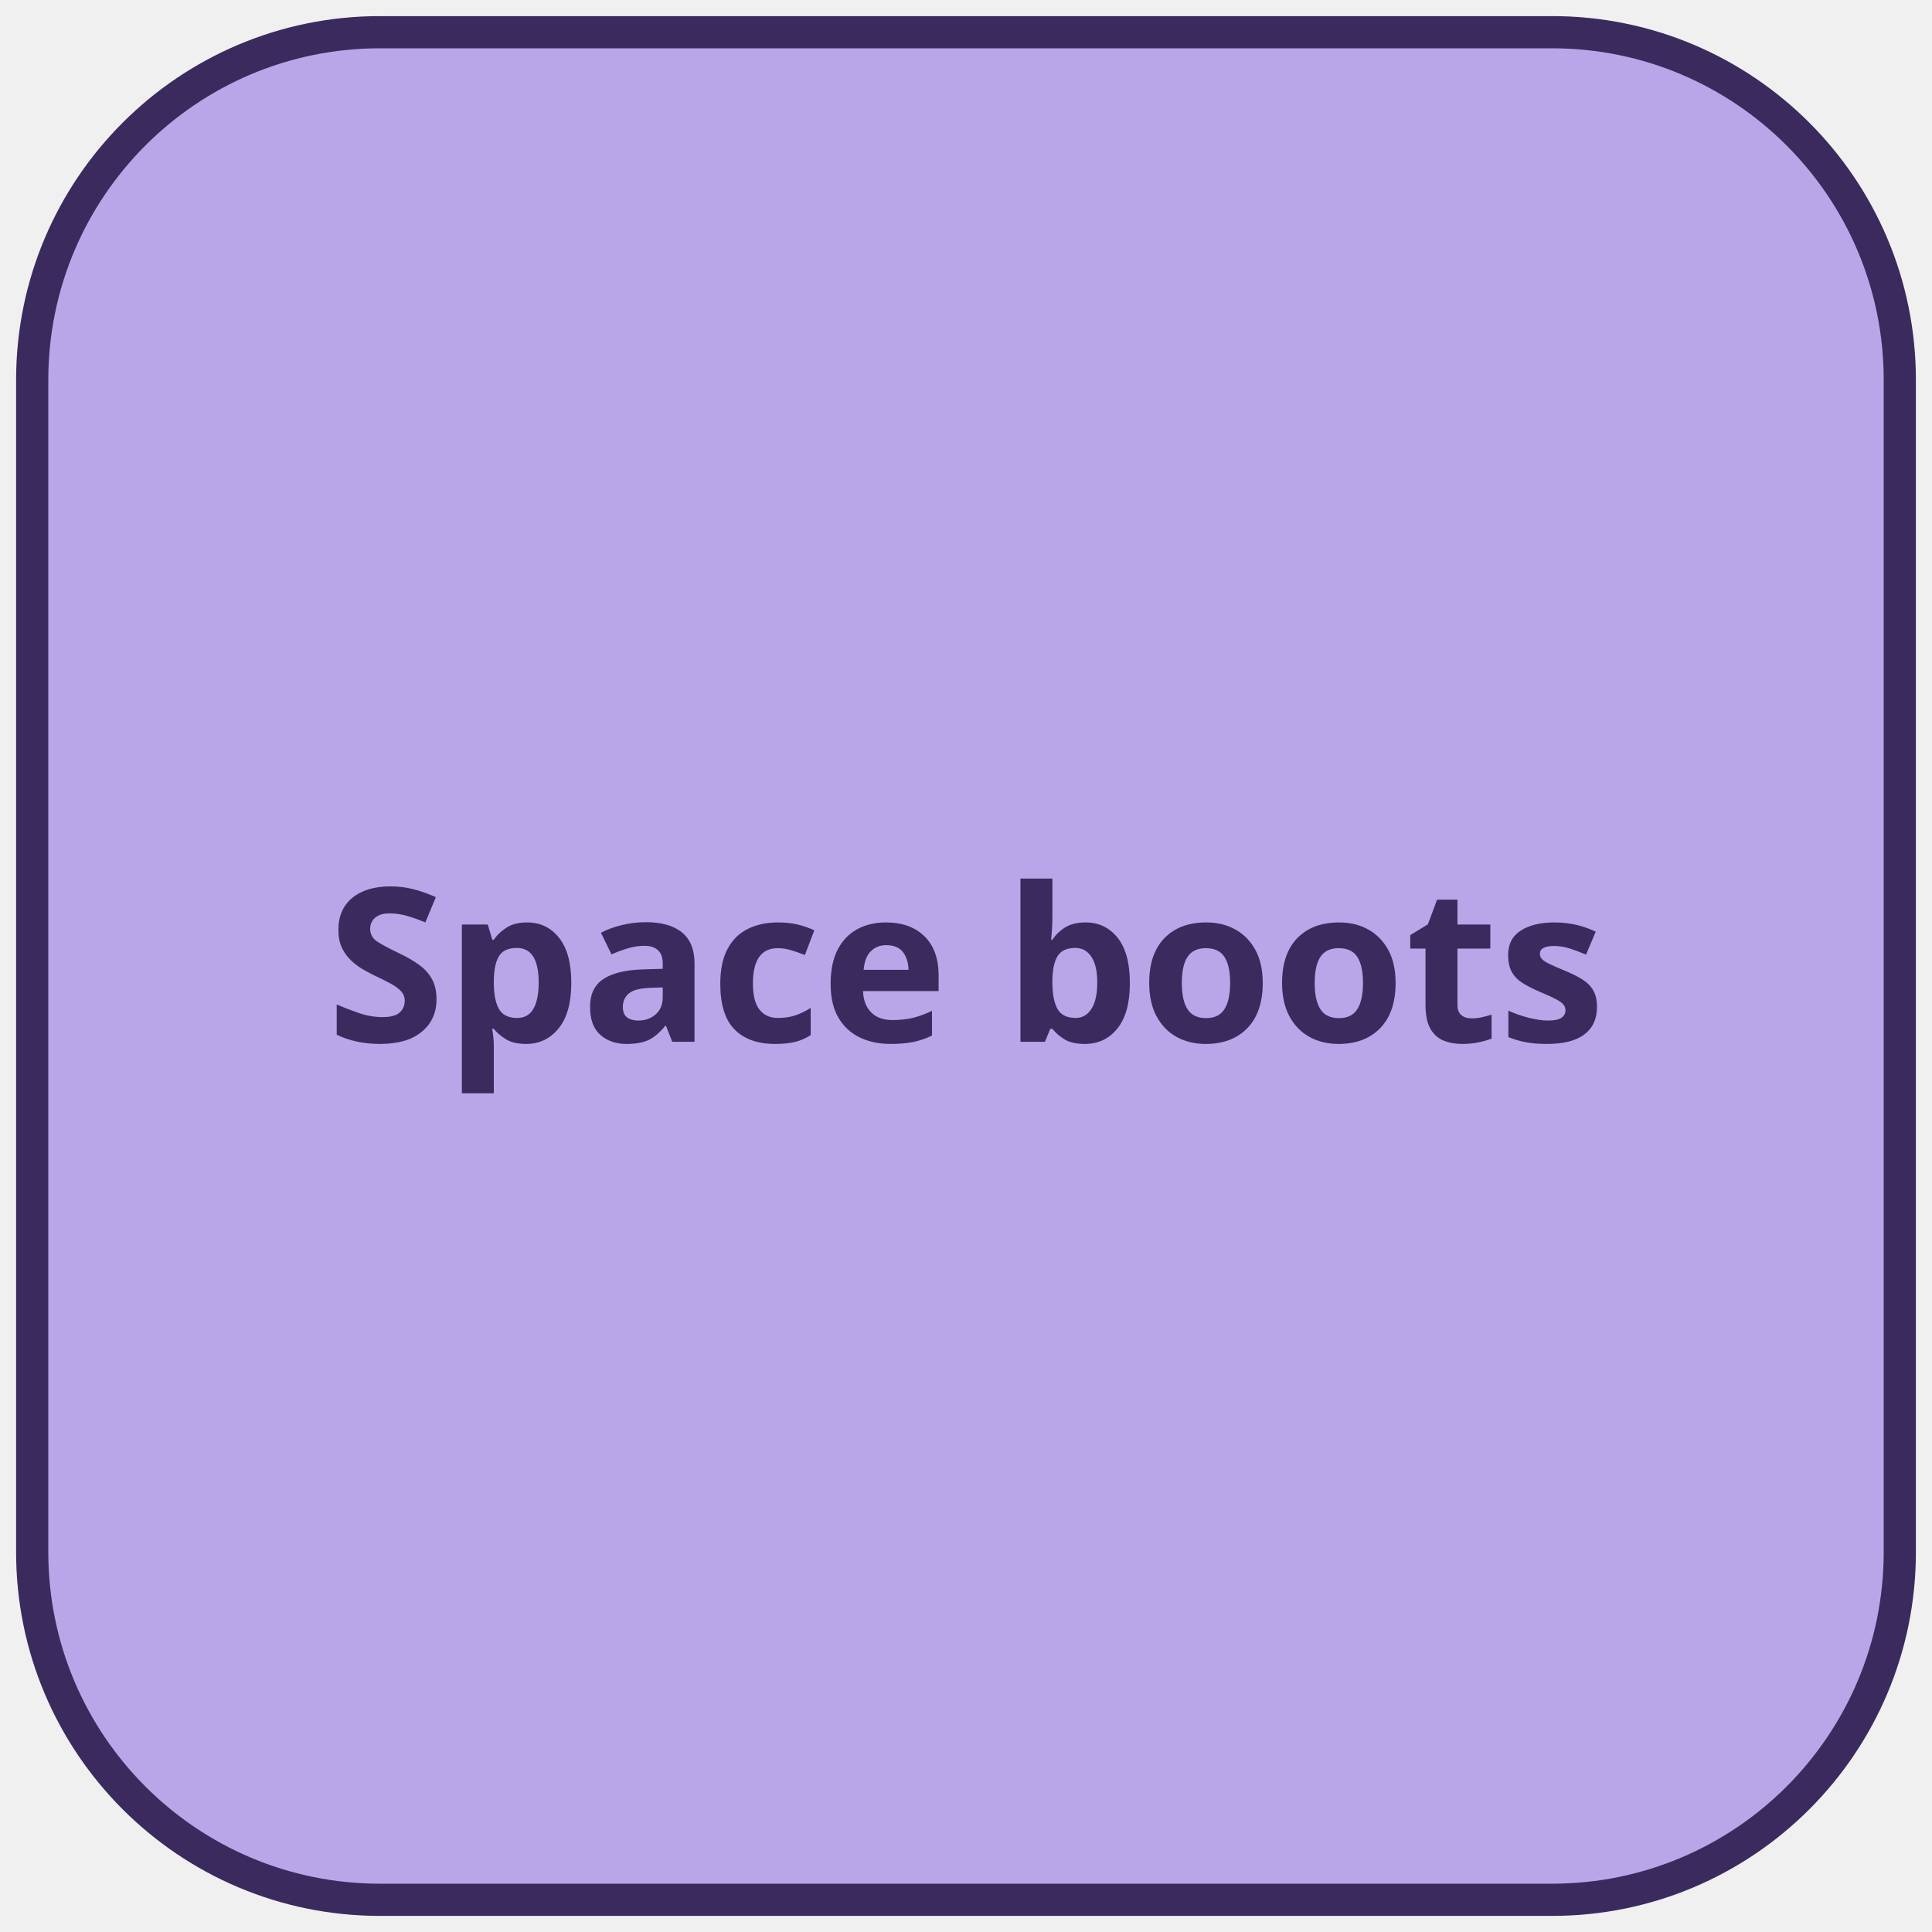
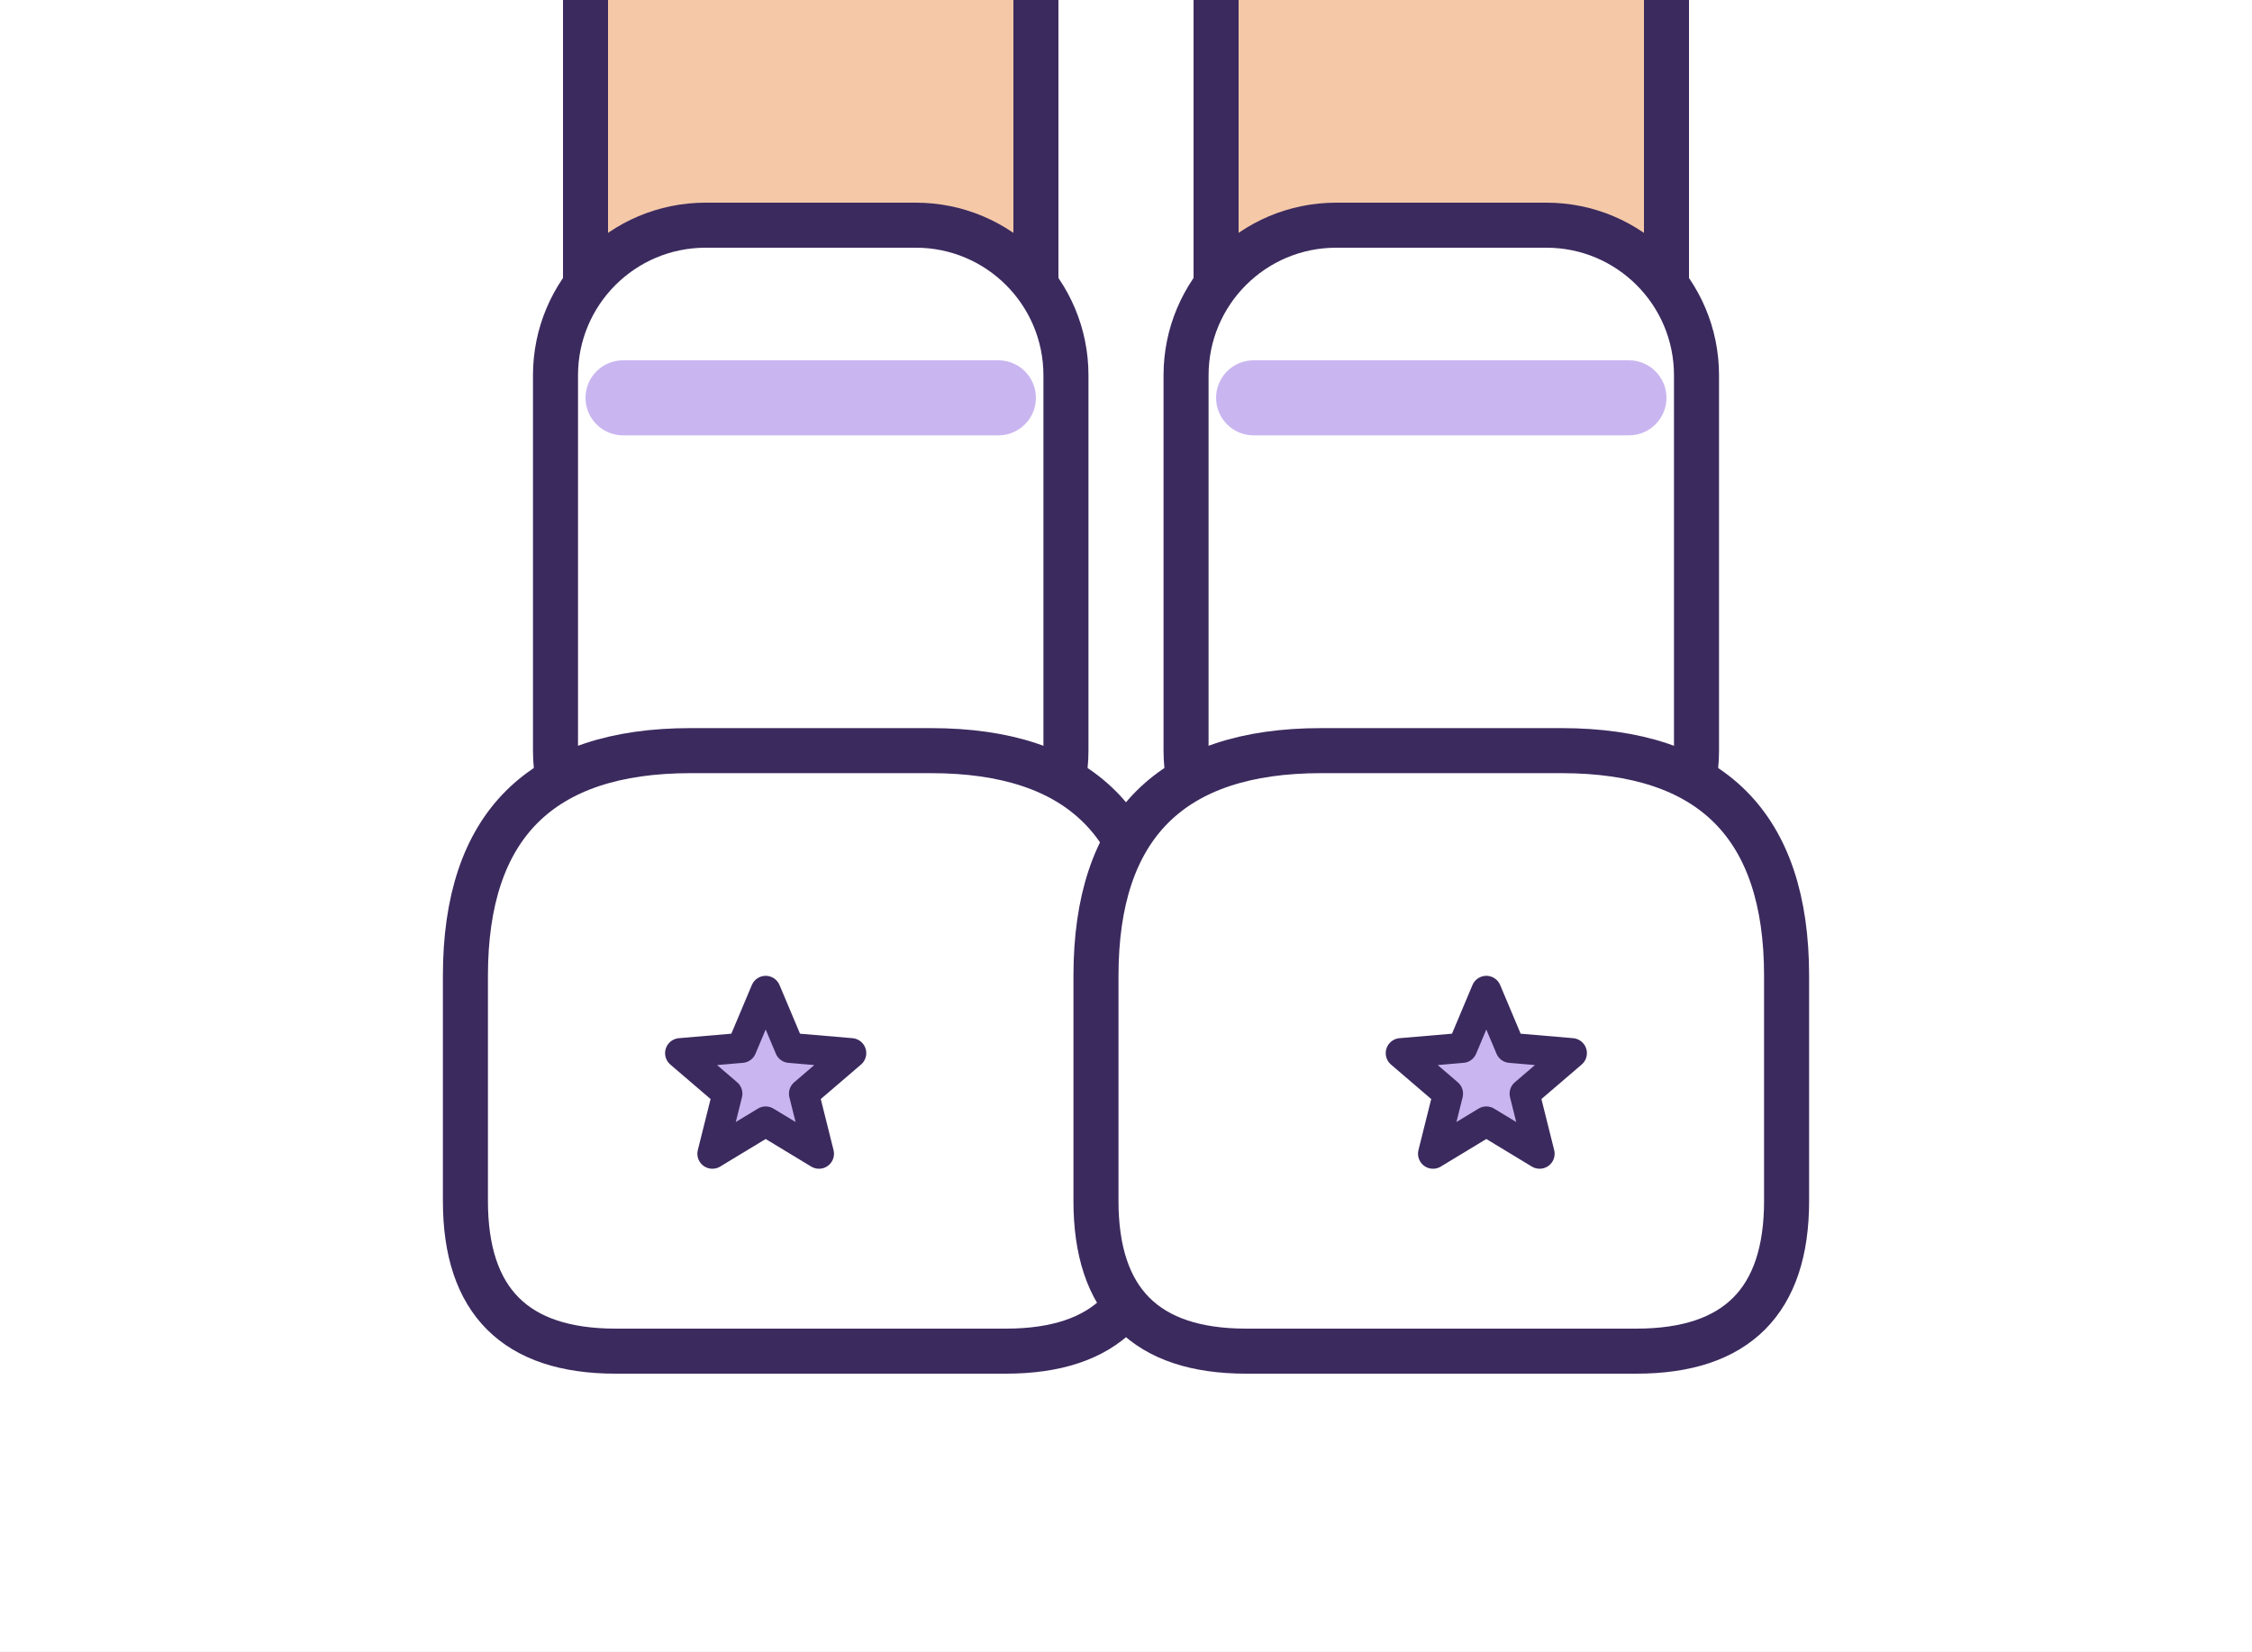
- <svg xmlns="http://www.w3.org/2000/svg" viewBox="0 0 360 360" width="360" height="360" role="img" aria-label="Space boots (placeholder)">
-   <rect x="6" y="6" width="348" height="348" rx="64.8" fill="#B9A6E8" stroke="#3B2A5E" stroke-width="6" />
-   <text x="180" y="180.0" font-family="system-ui, sans-serif" font-size="40.0" font-weight="700" fill="#3B2A5E" text-anchor="middle" dominant-baseline="middle">Space boots</text>
+ <svg xmlns="http://www.w3.org/2000/svg" viewBox="150 700 300 220" width="300" height="220" role="img" aria-label="Space boots">
+   <rect x="150" y="700" width="300" height="220" fill="#FFFFFF" />
+   <line x1="258" y1="700" x2="258" y2="828" stroke="#3B2A5E" stroke-width="66" stroke-linecap="round" />
+   <line x1="258" y1="700" x2="258" y2="828" stroke="#F5C9A8" stroke-width="54" stroke-linecap="round" />
+   <line x1="342" y1="700" x2="342" y2="828" stroke="#3B2A5E" stroke-width="66" stroke-linecap="round" />
+   <line x1="342" y1="700" x2="342" y2="828" stroke="#F5C9A8" stroke-width="54" stroke-linecap="round" />
+   <rect x="224" y="730" width="68" height="90" rx="20" fill="#FFFFFF" stroke="#3B2A5E" stroke-width="6" stroke-linejoin="round" stroke-linecap="round" />
+   <rect x="308" y="730" width="68" height="90" rx="20" fill="#FFFFFF" stroke="#3B2A5E" stroke-width="6" stroke-linejoin="round" stroke-linecap="round" />
+   <path d="M212 830 q 0 -30 30 -30 h 32 q 30 0 30 30 v 30 q 0 20 -20 20 h -52 q -20 0 -20 -20 z" fill="#FFFFFF" stroke="#3B2A5E" stroke-width="6" stroke-linejoin="round" stroke-linecap="round" />
+   <polygon points="252.0,832.0 255.2,839.6 263.4,840.3 257.1,845.7 259.1,853.7 252.0,849.4 244.9,853.7 246.9,845.7 240.6,840.3 248.8,839.6" fill="#C9B6F0" stroke="#3B2A5E" stroke-width="4" stroke-linejoin="round" />
+   <path d="M296 830 q 0 -30 30 -30 h 32 q 30 0 30 30 v 30 q 0 20 -20 20 h -52 q -20 0 -20 -20 z" fill="#FFFFFF" stroke="#3B2A5E" stroke-width="6" stroke-linejoin="round" stroke-linecap="round" />
+   <polygon points="348.0,832.0 351.2,839.6 359.4,840.3 353.1,845.7 355.1,853.7 348.0,849.4 340.9,853.7 342.9,845.7 336.6,840.3 344.8,839.6" fill="#C9B6F0" stroke="#3B2A5E" stroke-width="4" stroke-linejoin="round" />
+   <rect x="228" y="748" width="60" height="10" rx="5" fill="#C9B6F0" />
+   <rect x="312" y="748" width="60" height="10" rx="5" fill="#C9B6F0" />
</svg>
